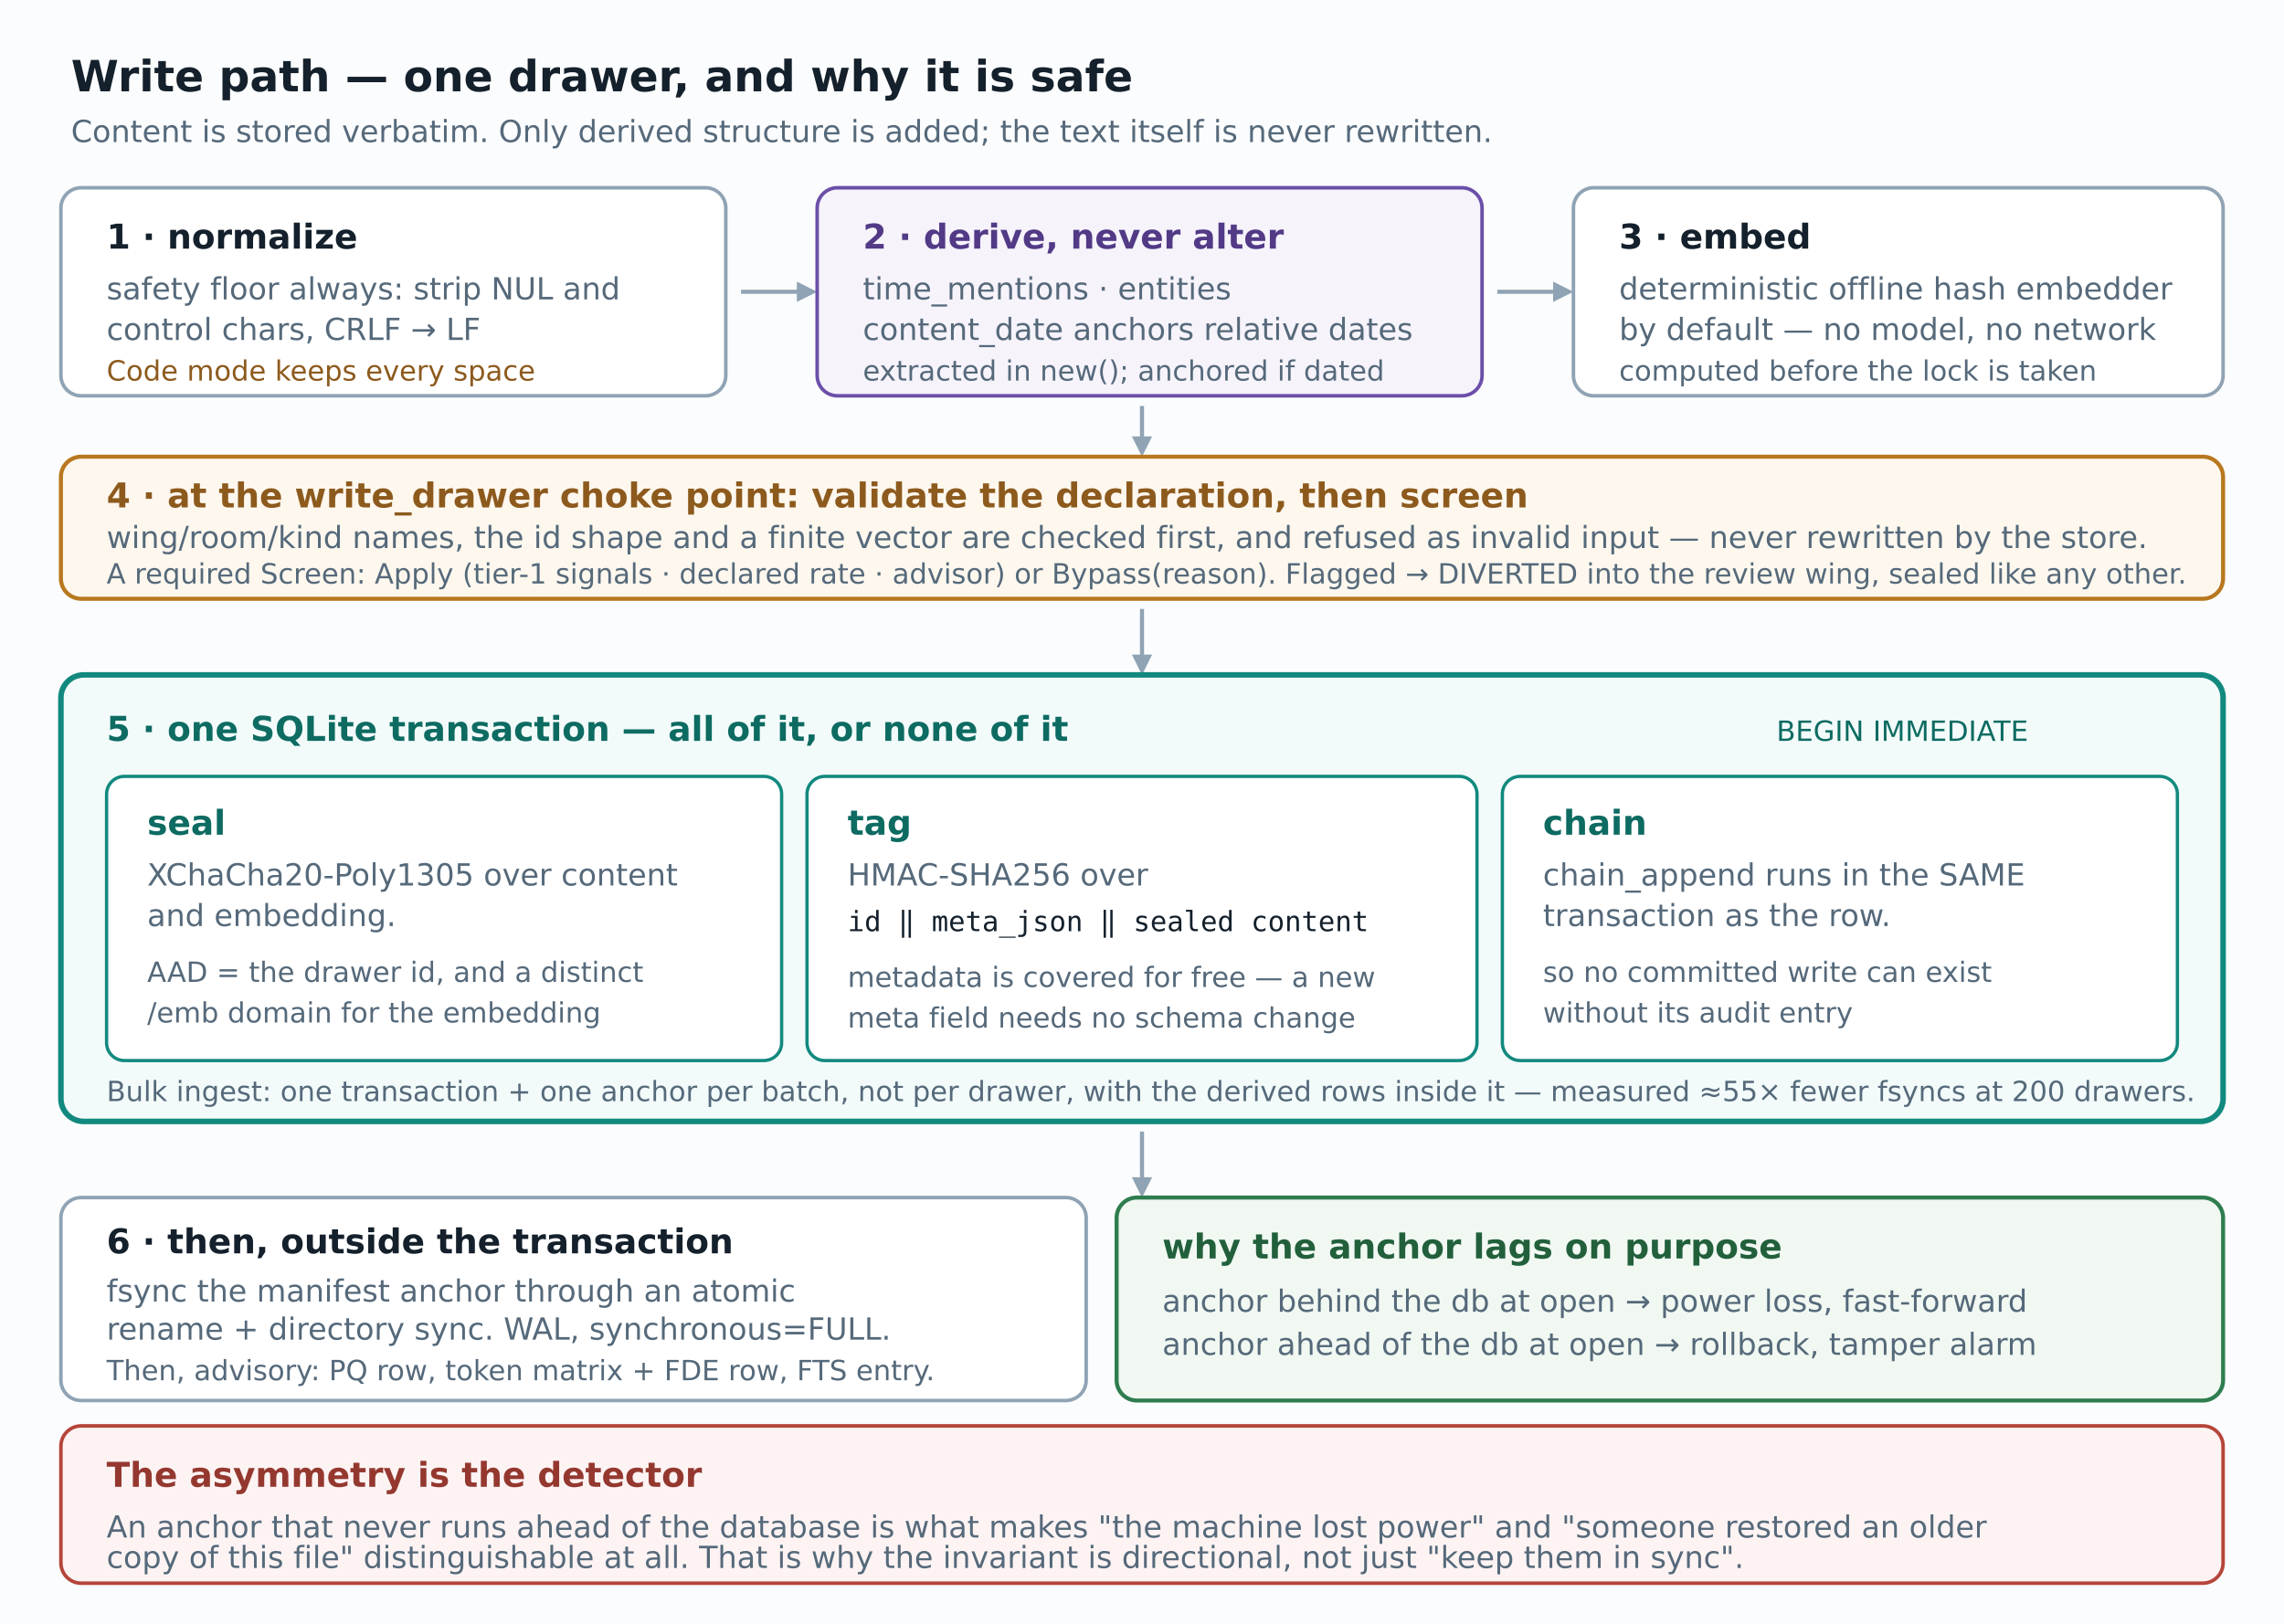
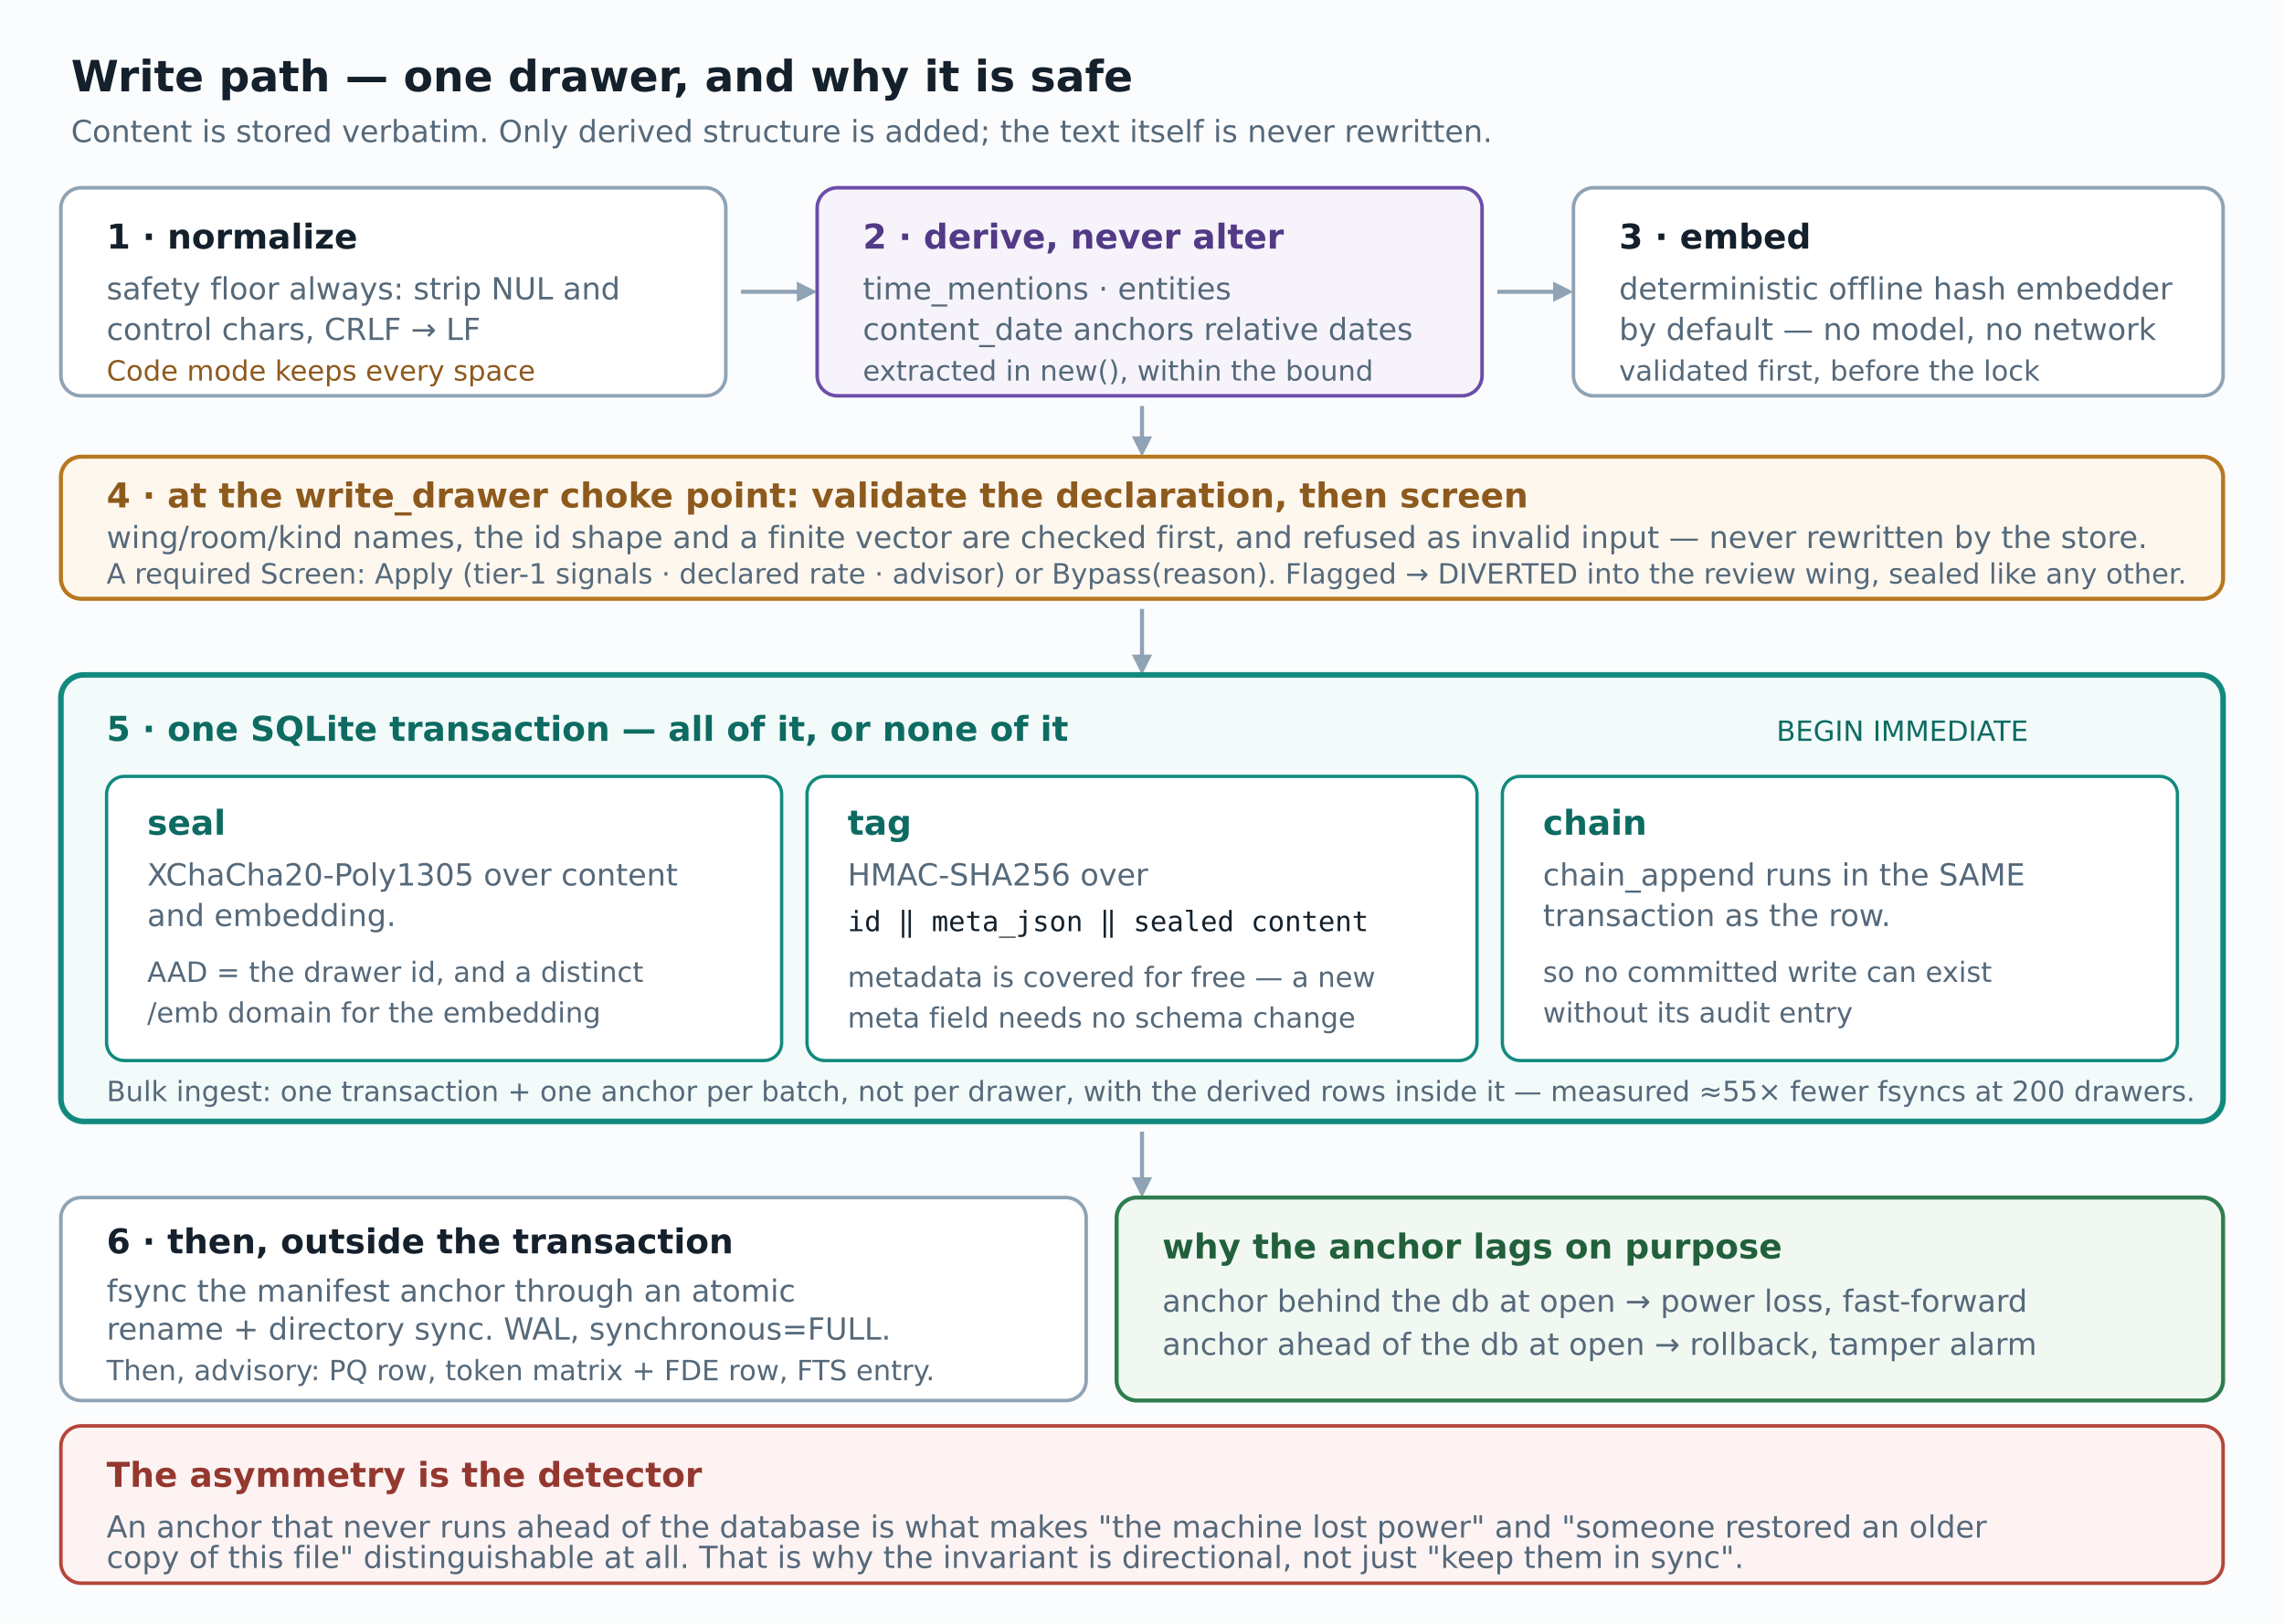
<svg xmlns="http://www.w3.org/2000/svg" viewBox="0 0 900 640" width="900" height="640" role="img" aria-labelledby="t d">
  <style>
  .f { font-family: "DejaVu Sans", "Noto Sans", sans-serif; }
  .h { font-size: 17px; font-weight: 600; }
  .l { font-size: 13.5px; font-weight: 600; }
  .b { font-size: 12px; }
  .s { font-size: 11px; }
  .mono { font-family: "DejaVu Sans Mono", monospace; font-size: 11px; }
  .ink { fill: var(--d-ink,#14202b); }
  .dim { fill: var(--d-dim,#55697a); }
  @media (prefers-color-scheme: dark) {
    svg { --d-bg:#0f1419; --d-card:#161c23; --d-card2:#1b222b; --d-line:#2b3540;
      --d-line2:#4a5b6b; --d-ink:#e4ebf1; --d-dim:#9aabba; --d-on:#0f1419;
      --d-teal:#2ba99c; --d-teal-bg:#0e2523; --d-teal-bg2:#123430; --d-teal-ink:#6fd8cc;
      --d-blue:#6d94c8; --d-blue-bg:#131d2b; --d-blue-ink:#9dbde3;
      --d-amber:#d1953f; --d-amber-bg:#261c0f; --d-amber-ink:#e8bc78;
      --d-violet:#9277c9; --d-violet-bg:#1c1730; --d-violet-bg2:#241d3d; --d-violet-ink:#b9a3e3;
      --d-green:#4fa570; --d-green-bg:#10231a; --d-green-bg2:#153021; --d-green-ink:#86cf9f;
      --d-red:#d1685c; --d-red-bg:#2a1614; --d-red-ink:#eb9a90; }
  }
</style>
  <rect width="900" height="640" fill="var(--d-bg,#fbfcfd)" />
  <text x="28" y="36" class="f h ink">Write path — one drawer, and why it is safe</text>
  <text x="28" y="56" class="f b dim">Content is stored verbatim. Only derived structure is added; the text itself is never rewritten.</text>
  <rect x="24" y="74" width="262" height="82" rx="8" fill="var(--d-card,#ffffff)" stroke="var(--d-line2,#8fa3b4)" stroke-width="1.4" />
  <text x="42" y="98" class="f l ink">1 · normalize</text>
  <text x="42" y="118" class="f b dim">safety floor always: strip NUL and</text>
  <text x="42" y="134" class="f b dim">control chars, CRLF → LF</text>
  <text x="42" y="150" class="f s" fill="var(--d-amber-ink,#8d5a1d)">Code mode keeps every space</text>
  <path d="M292 115 L318 115" stroke="var(--d-line2,#8fa3b4)" stroke-width="1.6" marker-end="url(#a)" />
  <rect x="322" y="74" width="262" height="82" rx="8" fill="var(--d-violet-bg,#f6f3fb)" stroke="var(--d-violet,#6b4fa8)" stroke-width="1.4" />
  <text x="340" y="98" class="f l" fill="var(--d-violet-ink,#523a86)">2 · derive, never alter</text>
  <text x="340" y="118" class="f b dim">time_mentions · entities</text>
  <text x="340" y="134" class="f b dim">content_date anchors relative dates</text>
-   <text x="340" y="150" class="f s dim">extracted in new(); anchored if dated</text>
+   <text x="340" y="150" class="f s dim">extracted in new(), within the bound</text>
  <path d="M590 115 L616 115" stroke="var(--d-line2,#8fa3b4)" stroke-width="1.6" marker-end="url(#a)" />
  <rect x="620" y="74" width="256" height="82" rx="8" fill="var(--d-card,#ffffff)" stroke="var(--d-line2,#8fa3b4)" stroke-width="1.4" />
  <text x="638" y="98" class="f l ink">3 · embed</text>
  <text x="638" y="118" class="f b dim">deterministic offline hash embedder</text>
  <text x="638" y="134" class="f b dim">by default — no model, no network</text>
-   <text x="638" y="150" class="f s dim">computed before the lock is taken</text>
+   <text x="638" y="150" class="f s dim">validated first, before the lock</text>
  <path d="M450 160 L450 176" stroke="var(--d-line2,#8fa3b4)" stroke-width="1.6" marker-end="url(#a)" />
  <rect x="24" y="180" width="852" height="56" rx="8" fill="var(--d-amber-bg,#fdf7ee)" stroke="var(--d-amber,#b8781f)" stroke-width="1.6" />
  <text x="42" y="200" class="f l" fill="var(--d-amber-ink,#8d5a1d)">4 · at the write_drawer choke point: validate the declaration, then screen</text>
  <text x="42" y="216" class="f b dim">wing/room/kind names, the id shape and a finite vector are checked first, and refused as invalid input — never rewritten by the store.</text>
  <text x="42" y="230" class="f s dim">A required Screen: Apply (tier-1 signals · declared rate · advisor) or Bypass(reason). Flagged → DIVERTED into the review wing, sealed like any other.</text>
  <path d="M450 240 L450 262" stroke="var(--d-line2,#8fa3b4)" stroke-width="1.6" marker-end="url(#a)" />
  <rect x="24" y="266" width="852" height="176" rx="9" fill="var(--d-teal-bg,#f2fbfa)" stroke="var(--d-teal,#12897e)" stroke-width="2.2" />
  <text x="42" y="292" class="f l" fill="var(--d-teal-ink,#0d6b62)">5 · one SQLite transaction — all of it, or none of it</text>
  <text x="700" y="292" class="f s" fill="var(--d-teal-ink,#0d6b62)">BEGIN IMMEDIATE</text>
  <rect x="42" y="306" width="266" height="112" rx="7" fill="var(--d-card,#ffffff)" stroke="var(--d-teal,#12897e)" stroke-width="1.3" />
  <text x="58" y="329" class="f l" fill="var(--d-teal-ink,#0d6b62)">seal</text>
  <text x="58" y="349" class="f b dim">XChaCha20-Poly1305 over content</text>
  <text x="58" y="365" class="f b dim">and embedding.</text>
  <text x="58" y="387" class="f s dim">AAD = the drawer id, and a distinct</text>
  <text x="58" y="403" class="f s dim">/emb domain for the embedding</text>
  <rect x="318" y="306" width="264" height="112" rx="7" fill="var(--d-card,#ffffff)" stroke="var(--d-teal,#12897e)" stroke-width="1.3" />
  <text x="334" y="329" class="f l" fill="var(--d-teal-ink,#0d6b62)">tag</text>
  <text x="334" y="349" class="f b dim">HMAC-SHA256 over</text>
  <text x="334" y="367" class="f mono ink">id ‖ meta_json ‖ sealed content</text>
  <text x="334" y="389" class="f s dim">metadata is covered for free — a new</text>
  <text x="334" y="405" class="f s dim">meta field needs no schema change</text>
  <rect x="592" y="306" width="266" height="112" rx="7" fill="var(--d-card,#ffffff)" stroke="var(--d-teal,#12897e)" stroke-width="1.3" />
  <text x="608" y="329" class="f l" fill="var(--d-teal-ink,#0d6b62)">chain</text>
  <text x="608" y="349" class="f b dim">chain_append runs in the SAME</text>
  <text x="608" y="365" class="f b dim">transaction as the row.</text>
  <text x="608" y="387" class="f s dim">so no committed write can exist</text>
  <text x="608" y="403" class="f s dim">without its audit entry</text>
  <text x="42" y="434" class="f s dim">Bulk ingest: one transaction + one anchor per batch, not per drawer, with the derived rows inside it — measured ≈55× fewer fsyncs at 200 drawers.</text>
  <path d="M450 446 L450 468" stroke="var(--d-line2,#8fa3b4)" stroke-width="1.6" marker-end="url(#a)" />
  <rect x="24" y="472" width="404" height="80" rx="8" fill="var(--d-card,#ffffff)" stroke="var(--d-line2,#8fa3b4)" stroke-width="1.4" />
  <text x="42" y="494" class="f l ink">6 · then, outside the transaction</text>
  <text x="42" y="513" class="f b dim">fsync the manifest anchor through an atomic</text>
  <text x="42" y="528" class="f b dim">rename + directory sync. WAL, synchronous=FULL.</text>
  <text x="42" y="544" class="f s dim">Then, advisory: PQ row, token matrix + FDE row, FTS entry.</text>
  <rect x="440" y="472" width="436" height="80" rx="8" fill="var(--d-green-bg,#f1f8f2)" stroke="var(--d-green,#2f7d4f)" stroke-width="1.6" />
  <text x="458" y="496" class="f l" fill="var(--d-green-ink,#22603c)">why the anchor lags on purpose</text>
  <text x="458" y="517" class="f b dim">anchor behind the db at open → power loss, fast-forward</text>
  <text x="458" y="534" class="f b dim">anchor ahead of the db at open → rollback, tamper alarm</text>
  <rect x="24" y="562" width="852" height="62" rx="8" fill="var(--d-red-bg,#fdf3f3)" stroke="var(--d-red,#b5453a)" stroke-width="1.4" />
  <text x="42" y="586" class="f l" fill="var(--d-red-ink,#94382f)">The asymmetry is the detector</text>
  <text x="42" y="606" class="f b dim">An anchor that never runs ahead of the database is what makes "the machine lost power" and "someone restored an older</text>
  <text x="42" y="618" class="f b dim">copy of this file" distinguishable at all. That is why the invariant is directional, not just "keep them in sync".</text>
  <defs>
    <marker id="a" viewBox="0 0 10 10" refX="5" refY="5" markerWidth="5" markerHeight="5" orient="auto-start-reverse">
      <path d="M 0 0 L 10 5 L 0 10 z" fill="var(--d-line2,#8fa3b4)" />
    </marker>
  </defs>
</svg>
